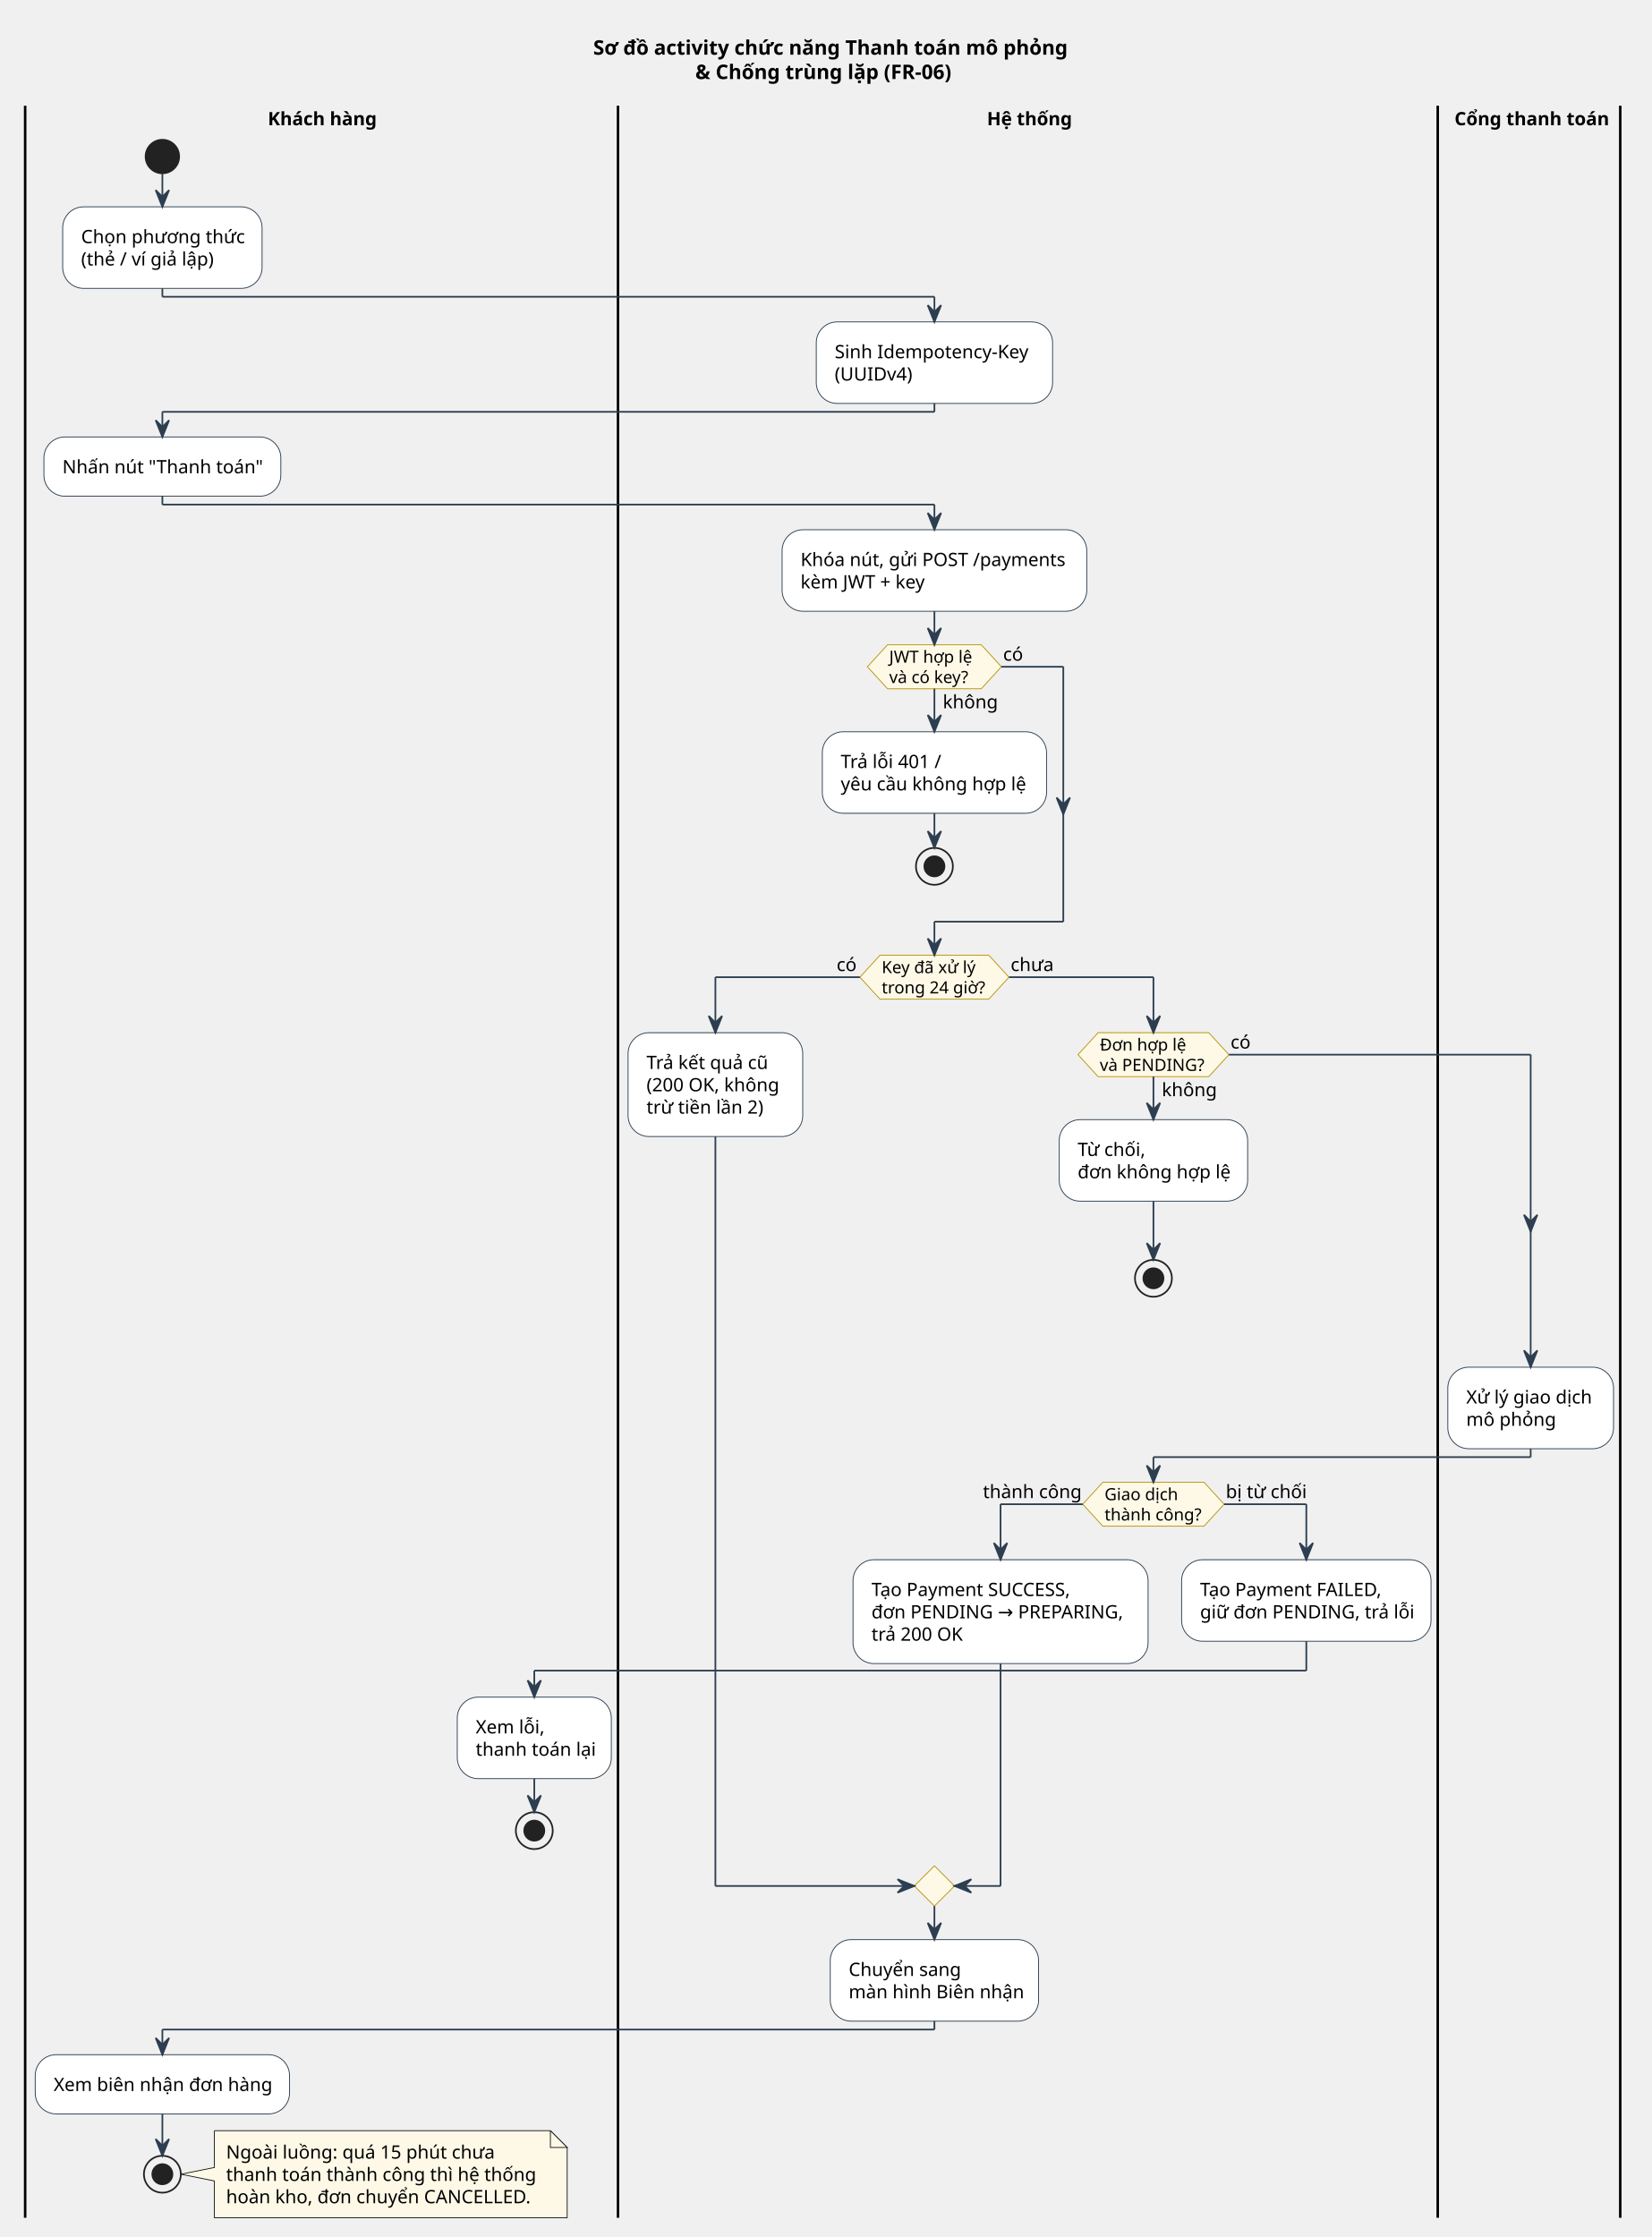
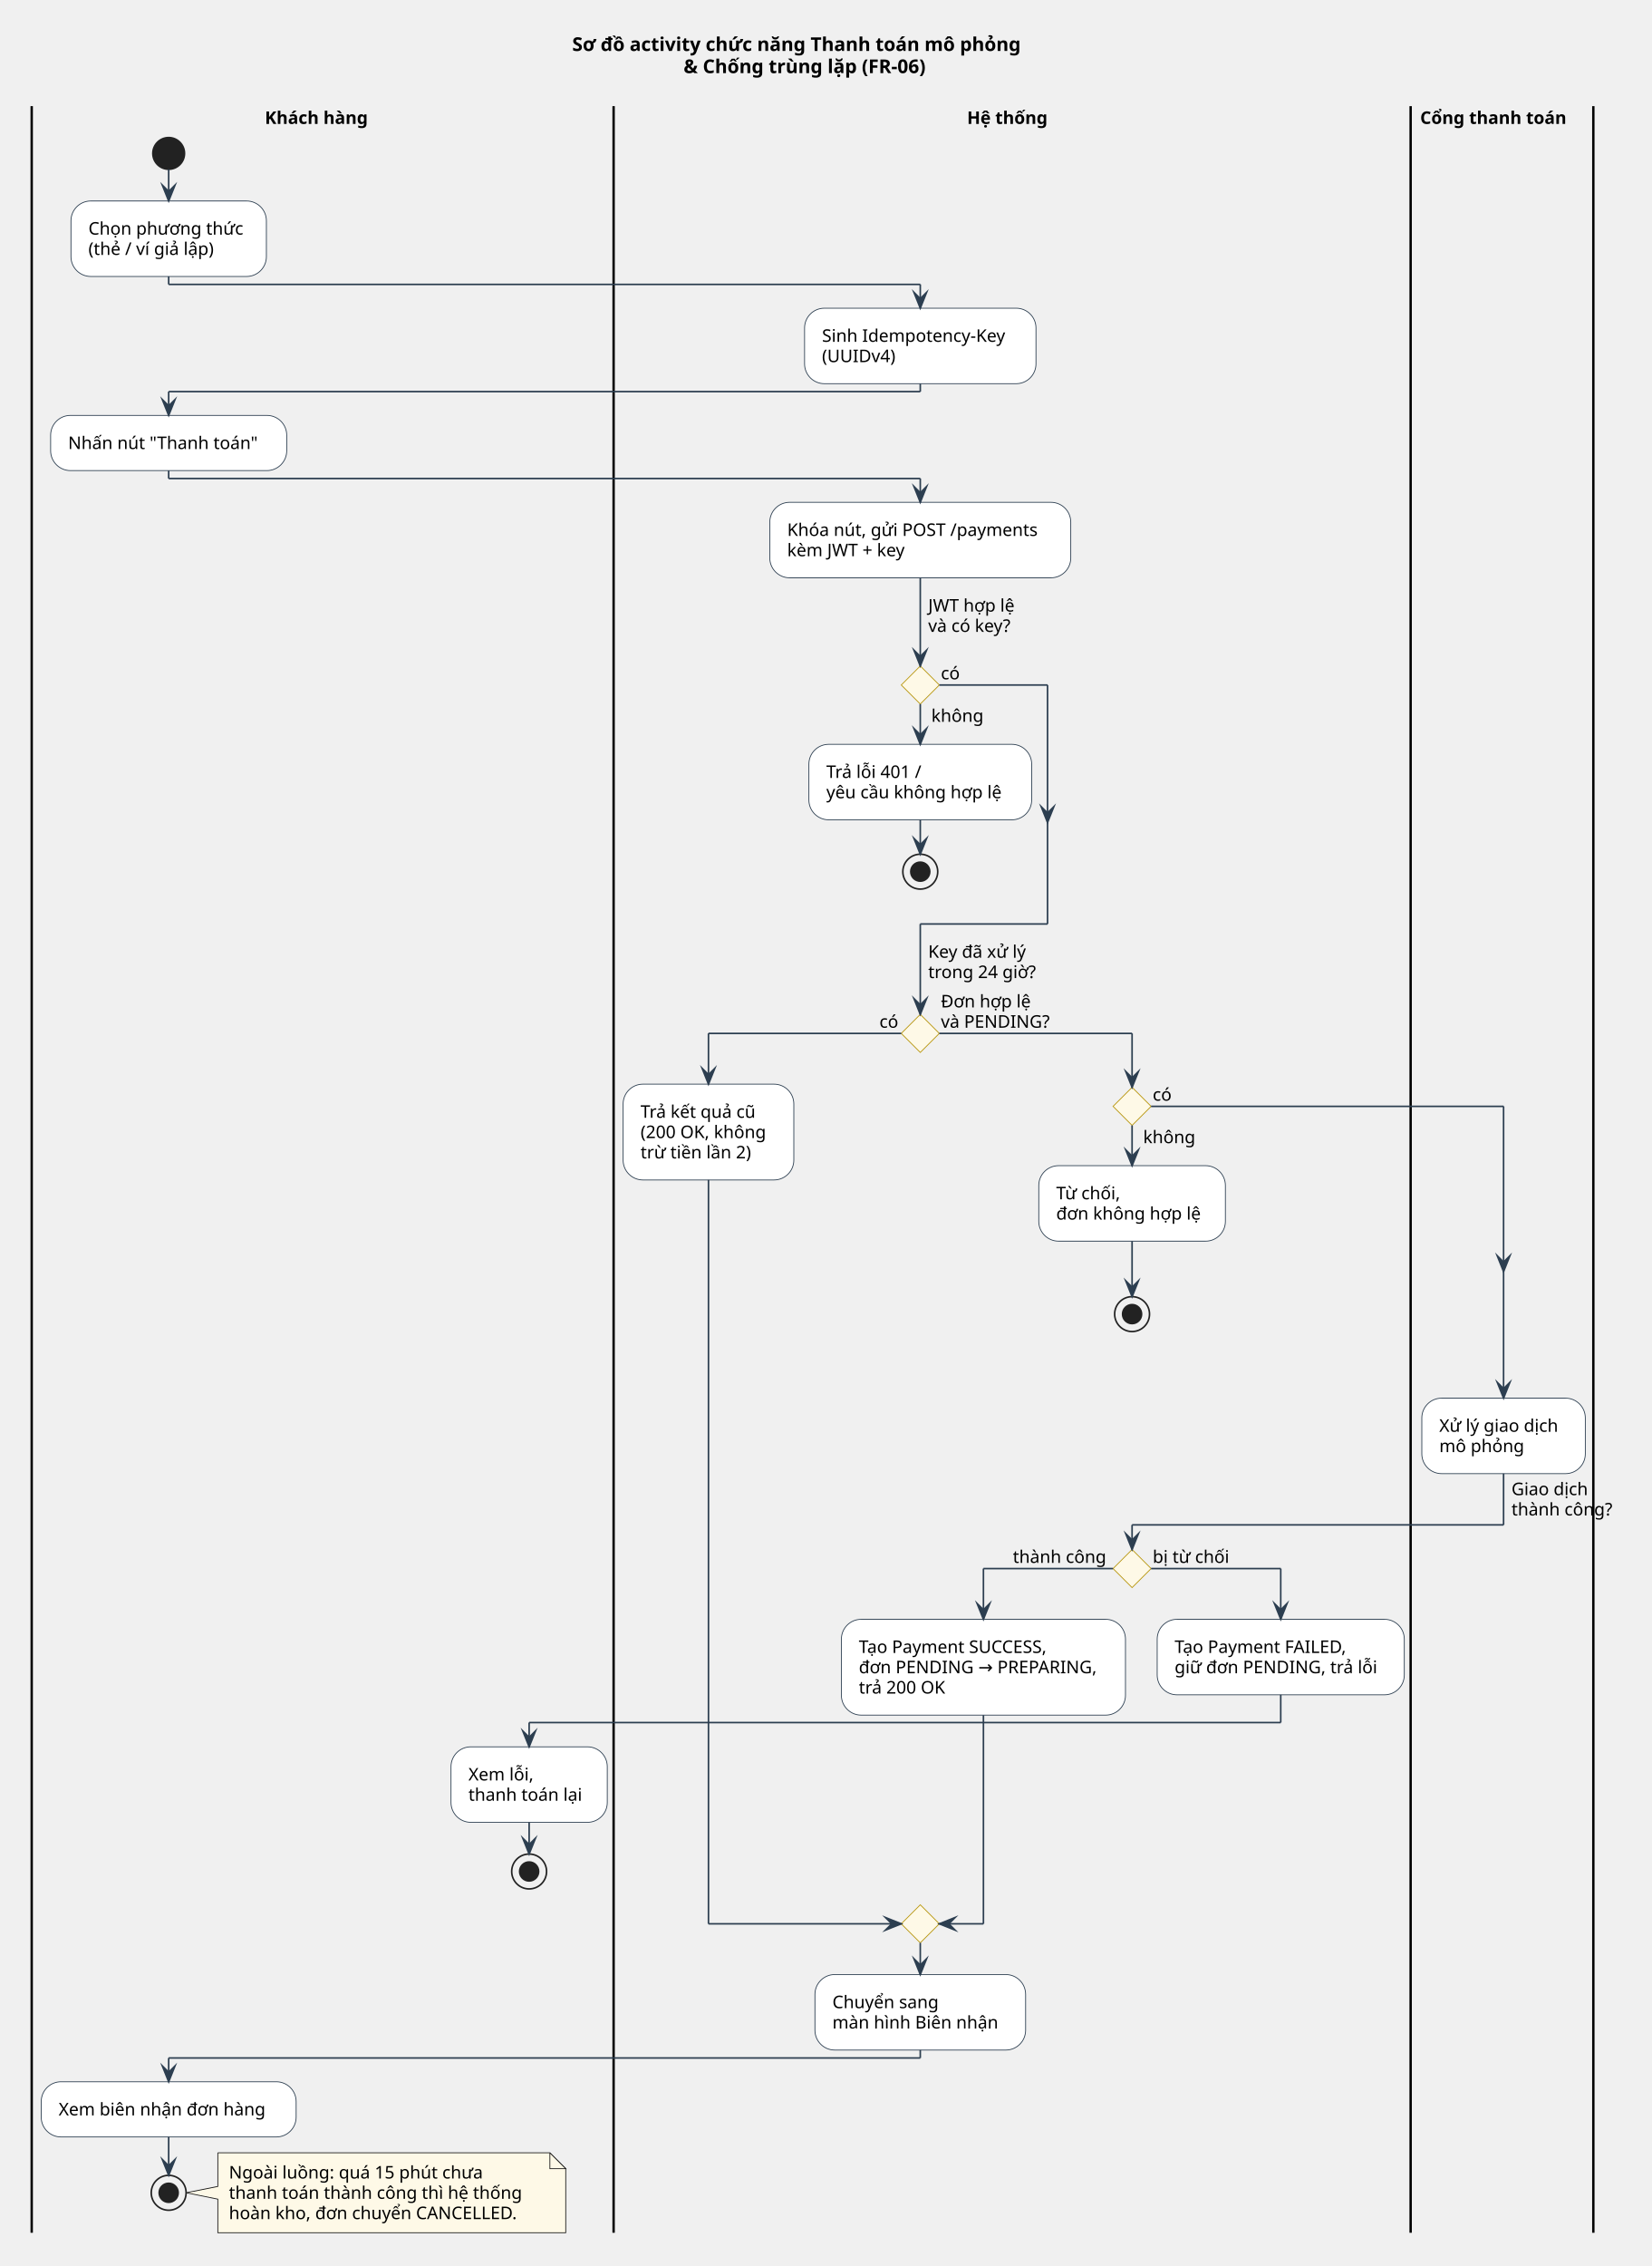
- <svg xmlns="http://www.w3.org/2000/svg" contentStyleType="text/css" height="1334px" preserveAspectRatio="none" style="width:985px;height:1334px;background:#FFFFFF;" version="1.1" viewBox="0 0 985 1334" width="985px" zoomAndPan="magnify">
+ <svg xmlns="http://www.w3.org/2000/svg" version="1.1" data-diagram-type="ACTIVITY" style="width:1042px;height:1429px;background:#FFFFFF;" width="1042px" height="1429px" viewBox="0 0 1042 1429" zoomAndPan="magnify" preserveAspectRatio="none" contentStyleType="text/css">
  <defs />
-   <g>
-     <text fill="#000000" font-family="sans-serif" font-size="12" font-weight="bold" lengthAdjust="spacing" textLength="274.934" x="353.728" y="32.625">Sơ đồ activity chức năng Thanh toán mô phỏng</text>
-     <text fill="#000000" font-family="sans-serif" font-size="12" font-weight="bold" lengthAdjust="spacing" textLength="153.246" x="414.572" y="47.145">&amp; Chống trùng lặp (FR-06)</text>
-     <rect fill="none" height="15.31" style="stroke:none;stroke-width:1.0;" width="952.39" x="15" y="63.039" />
-     <ellipse cx="96.821" cy="93.349" fill="#222222" rx="10" ry="10" style="stroke:#222222;stroke-width:1.0;" />
-     <rect fill="#FFFFFF" height="48.619" rx="12.5" ry="12.5" style="stroke:#2C3E50;stroke-width:0.5;" width="118.889" x="37.377" y="123.349" />
-     <text fill="#000000" font-family="sans-serif" font-size="11" lengthAdjust="spacing" textLength="96.889" x="48.377" y="145.005">Chọn phương thức</text>
-     <text fill="#000000" font-family="sans-serif" font-size="11" lengthAdjust="spacing" textLength="80.889" x="48.377" y="158.315">(thẻ / ví giả lập)</text>
-     <rect fill="#FFFFFF" height="35.31" rx="12.5" ry="12.5" style="stroke:#2C3E50;stroke-width:0.5;" width="141.254" x="26.194" y="260.587" />
-     <text fill="#000000" font-family="sans-serif" font-size="11" lengthAdjust="spacing" textLength="119.254" x="37.194" y="282.243">Nhấn nút "Thanh toán"</text>
-     <rect fill="#FFFFFF" height="48.619" rx="12.5" ry="12.5" style="stroke:#2C3E50;stroke-width:0.5;" width="91.846" x="272.65" y="1012.049" />
-     <text fill="#000000" font-family="sans-serif" font-size="11" lengthAdjust="spacing" textLength="41.739" x="283.65" y="1033.705">Xem lỗi,</text>
-     <text fill="#000000" font-family="sans-serif" font-size="11" lengthAdjust="spacing" textLength="69.846" x="283.65" y="1047.015">thanh toán lại</text>
-     <ellipse cx="318.572" cy="1091.668" fill="none" rx="11" ry="11" style="stroke:#222222;stroke-width:1.0;" />
-     <ellipse cx="318.572" cy="1091.668" fill="#222222" rx="6" ry="6" style="stroke:#222222;stroke-width:1.0;" />
-     <rect fill="#FFFFFF" height="35.31" rx="12.5" ry="12.5" style="stroke:#2C3E50;stroke-width:0.5;" width="151.642" x="21" y="1225.287" />
-     <text fill="#000000" font-family="sans-serif" font-size="11" lengthAdjust="spacing" textLength="129.642" x="32" y="1246.943">Xem biên nhận đơn hàng</text>
-     <path d="M127.821,1270.597 L127.821,1292.561 L107.821,1296.561 L127.821,1300.561 L127.821,1322.525 A0,0 0 0 0 127.821,1322.525 L338.181,1322.525 A0,0 0 0 0 338.181,1322.525 L338.181,1280.597 L328.181,1270.597 L127.821,1270.597 A0,0 0 0 0 127.821,1270.597 " fill="#FEF9E7" style="stroke:#181818;stroke-width:0.5;" />
-     <path d="M328.181,1270.597 L328.181,1280.597 L338.181,1280.597 L328.181,1270.597 " fill="#FEF9E7" style="stroke:#181818;stroke-width:0.5;" />
-     <text fill="#000000" font-family="sans-serif" font-size="11" lengthAdjust="spacing" textLength="157.819" x="134.821" y="1287.253">Ngoài luồng: quá 15 phút chưa</text>
-     <text fill="#000000" font-family="sans-serif" font-size="11" lengthAdjust="spacing" textLength="181.752" x="134.821" y="1300.562">thanh toán thành công thì hệ thống</text>
-     <text fill="#000000" font-family="sans-serif" font-size="11" lengthAdjust="spacing" textLength="187.36" x="134.821" y="1313.872">hoàn kho, đơn chuyển CANCELLED.</text>
-     <ellipse cx="96.821" cy="1296.561" fill="none" rx="11" ry="11" style="stroke:#222222;stroke-width:1.0;" />
-     <ellipse cx="96.821" cy="1296.561" fill="#222222" rx="6" ry="6" style="stroke:#222222;stroke-width:1.0;" />
-     <line style="stroke:#000000;stroke-width:1.5;" x1="15" x2="15" y1="63.039" y2="1322.525" />
-     <rect fill="#FFFFFF" height="48.619" rx="12.5" ry="12.5" style="stroke:#2C3E50;stroke-width:0.5;" width="140.911" x="486.703" y="191.968" />
-     <text fill="#000000" font-family="sans-serif" font-size="11" lengthAdjust="spacing" textLength="118.911" x="497.703" y="213.624">Sinh Idempotency-Key</text>
-     <text fill="#000000" font-family="sans-serif" font-size="11" lengthAdjust="spacing" textLength="48.576" x="497.703" y="226.934">(UUIDv4)</text>
-     <rect fill="#FFFFFF" height="48.619" rx="12.5" ry="12.5" style="stroke:#2C3E50;stroke-width:0.5;" width="181.645" x="466.336" y="315.897" />
-     <text fill="#000000" font-family="sans-serif" font-size="11" lengthAdjust="spacing" textLength="159.645" x="477.336" y="337.553">Khóa nút, gửi POST /payments</text>
-     <text fill="#000000" font-family="sans-serif" font-size="11" lengthAdjust="spacing" textLength="81.496" x="477.336" y="350.862">kèm JWT + key</text>
-     <rect fill="#FFFFFF" height="48.619" rx="12.5" ry="12.5" style="stroke:#2C3E50;stroke-width:0.5;" width="133.703" x="490.307" y="436.37" />
-     <text fill="#000000" font-family="sans-serif" font-size="11" lengthAdjust="spacing" textLength="61.107" x="501.307" y="458.026">Trả lỗi 401 /</text>
-     <text fill="#000000" font-family="sans-serif" font-size="11" lengthAdjust="spacing" textLength="111.703" x="501.307" y="471.335">yêu cầu không hợp lệ</text>
-     <ellipse cx="557.158" cy="516.629" fill="none" rx="11" ry="11" style="stroke:#222222;stroke-width:1.0;" />
-     <ellipse cx="557.158" cy="516.629" fill="#222222" rx="6" ry="6" style="stroke:#222222;stroke-width:1.0;" />
-     <polygon fill="#FEF9E7" points="529.21,384.516,585.106,384.516,597.106,397.615,585.106,410.715,529.21,410.715,517.21,397.615,529.21,384.516" style="stroke:#B7950B;stroke-width:0.5;" />
-     <text fill="#000000" font-family="sans-serif" font-size="11" lengthAdjust="spacing" textLength="32.382" x="562.158" y="422.371">không</text>
-     <text fill="#000000" font-family="sans-serif" font-size="10" lengthAdjust="spacing" textLength="53.897" x="530.21" y="395.203">JWT hợp lệ</text>
-     <text fill="#000000" font-family="sans-serif" font-size="10" lengthAdjust="spacing" textLength="50.62" x="530.21" y="407.303">và có key?</text>
-     <text fill="#000000" font-family="sans-serif" font-size="11" lengthAdjust="spacing" textLength="12.88" x="598.106" y="393.962">có</text>
-     <polygon fill="#FEF9E7" points="524.713,569.629,589.604,569.629,601.604,582.729,589.604,595.829,524.713,595.829,512.713,582.729,524.713,569.629" style="stroke:#B7950B;stroke-width:0.5;" />
-     <text fill="#000000" font-family="sans-serif" font-size="10" lengthAdjust="spacing" textLength="58.042" x="525.713" y="580.317">Key đã xử lý</text>
-     <text fill="#000000" font-family="sans-serif" font-size="10" lengthAdjust="spacing" textLength="62.891" x="525.713" y="592.417">trong 24 giờ?</text>
-     <text fill="#000000" font-family="sans-serif" font-size="11" lengthAdjust="spacing" textLength="12.88" x="498.833" y="579.076">có</text>
-     <text fill="#000000" font-family="sans-serif" font-size="11" lengthAdjust="spacing" textLength="25.781" x="602.604" y="579.076">chưa</text>
-     <rect fill="#FFFFFF" height="61.929" rx="12.5" ry="12.5" style="stroke:#2C3E50;stroke-width:0.5;" width="104.14" x="374.495" y="615.829" />
-     <text fill="#000000" font-family="sans-serif" font-size="11" lengthAdjust="spacing" textLength="74.954" x="385.495" y="637.485">Trả kết quả cũ</text>
-     <text fill="#000000" font-family="sans-serif" font-size="11" lengthAdjust="spacing" textLength="82.14" x="385.495" y="650.794">(200 OK, không</text>
-     <text fill="#000000" font-family="sans-serif" font-size="11" lengthAdjust="spacing" textLength="69.072" x="385.495" y="664.104">trừ tiền lần 2)</text>
-     <rect fill="#FFFFFF" height="48.619" rx="12.5" ry="12.5" style="stroke:#2C3E50;stroke-width:0.5;" width="112.342" x="631.58" y="667.683" />
-     <text fill="#000000" font-family="sans-serif" font-size="11" lengthAdjust="spacing" textLength="42.227" x="642.58" y="689.339">Từ chối,</text>
-     <text fill="#000000" font-family="sans-serif" font-size="11" lengthAdjust="spacing" textLength="90.342" x="642.58" y="702.648">đơn không hợp lệ</text>
-     <ellipse cx="687.751" cy="762.302" fill="none" rx="11" ry="11" style="stroke:#222222;stroke-width:1.0;" />
-     <ellipse cx="687.751" cy="762.302" fill="#222222" rx="6" ry="6" style="stroke:#222222;stroke-width:1.0;" />
-     <polygon fill="#FEF9E7" points="654.756,615.829,720.746,615.829,732.746,628.928,720.746,642.028,654.756,642.028,642.756,628.928,654.756,615.829" style="stroke:#B7950B;stroke-width:0.5;" />
-     <text fill="#000000" font-family="sans-serif" font-size="11" lengthAdjust="spacing" textLength="32.382" x="692.751" y="653.684">không</text>
-     <text fill="#000000" font-family="sans-serif" font-size="10" lengthAdjust="spacing" textLength="50.972" x="655.756" y="626.516">Đơn hợp lệ</text>
-     <text fill="#000000" font-family="sans-serif" font-size="10" lengthAdjust="spacing" textLength="63.989" x="655.756" y="638.616">và PENDING?</text>
-     <text fill="#000000" font-family="sans-serif" font-size="11" lengthAdjust="spacing" textLength="12.88" x="733.746" y="625.275">có</text>
-     <polygon fill="#FEF9E7" points="657.603,883.921,717.899,883.921,729.899,897.02,717.899,910.12,657.603,910.12,645.603,897.02,657.603,883.921" style="stroke:#B7950B;stroke-width:0.5;" />
-     <text fill="#000000" font-family="sans-serif" font-size="10" lengthAdjust="spacing" textLength="44.477" x="658.603" y="894.608">Giao dịch</text>
-     <text fill="#000000" font-family="sans-serif" font-size="10" lengthAdjust="spacing" textLength="58.296" x="658.603" y="906.708">thành công?</text>
-     <text fill="#000000" font-family="sans-serif" font-size="11" lengthAdjust="spacing" textLength="58.502" x="586.101" y="893.367">thành công</text>
-     <text fill="#000000" font-family="sans-serif" font-size="11" lengthAdjust="spacing" textLength="48.05" x="730.899" y="893.367">bị từ chối</text>
-     <rect fill="#FFFFFF" height="61.929" rx="12.5" ry="12.5" style="stroke:#2C3E50;stroke-width:0.5;" width="175.914" x="508.635" y="930.12" />
-     <text fill="#000000" font-family="sans-serif" font-size="11" lengthAdjust="spacing" textLength="126.801" x="519.635" y="951.776">Tạo Payment SUCCESS,</text>
-     <text fill="#000000" font-family="sans-serif" font-size="11" lengthAdjust="spacing" textLength="153.914" x="519.635" y="965.086">đơn PENDING → PREPARING,</text>
-     <text fill="#000000" font-family="sans-serif" font-size="11" lengthAdjust="spacing" textLength="56.493" x="519.635" y="978.395">trả 200 OK</text>
-     <rect fill="#FFFFFF" height="48.619" rx="12.5" ry="12.5" style="stroke:#2C3E50;stroke-width:0.5;" width="148.72" x="704.549" y="930.12" />
-     <text fill="#000000" font-family="sans-serif" font-size="11" lengthAdjust="spacing" textLength="112.567" x="715.549" y="951.776">Tạo Payment FAILED,</text>
-     <text fill="#000000" font-family="sans-serif" font-size="11" lengthAdjust="spacing" textLength="126.72" x="715.549" y="965.086">giữ đơn PENDING, trả lỗi</text>
-     <polygon fill="#FEF9E7" points="557.158,1112.668,569.158,1124.668,557.158,1136.668,545.158,1124.668,557.158,1112.668" style="stroke:#B7950B;stroke-width:0.5;" />
-     <rect fill="#FFFFFF" height="48.619" rx="12.5" ry="12.5" style="stroke:#2C3E50;stroke-width:0.5;" width="124.217" x="495.05" y="1156.668" />
-     <text fill="#000000" font-family="sans-serif" font-size="11" lengthAdjust="spacing" textLength="68.46" x="506.05" y="1178.324">Chuyển sang</text>
-     <text fill="#000000" font-family="sans-serif" font-size="11" lengthAdjust="spacing" textLength="102.217" x="506.05" y="1191.634">màn hình Biên nhận</text>
-     <line style="stroke:#000000;stroke-width:1.5;" x1="368.495" x2="368.495" y1="63.039" y2="1322.525" />
-     <rect fill="#FFFFFF" height="48.619" rx="12.5" ry="12.5" style="stroke:#2C3E50;stroke-width:0.5;" width="98.817" x="863.27" y="815.302" />
-     <text fill="#000000" font-family="sans-serif" font-size="11" lengthAdjust="spacing" textLength="76.817" x="874.27" y="836.958">Xử lý giao dịch</text>
-     <text fill="#000000" font-family="sans-serif" font-size="11" lengthAdjust="spacing" textLength="52.406" x="874.27" y="850.268">mô phỏng</text>
-     <line style="stroke:#000000;stroke-width:1.5;" x1="857.27" x2="857.27" y1="63.039" y2="1322.525" />
-     <line style="stroke:#000000;stroke-width:1.5;" x1="966.087" x2="966.087" y1="63.039" y2="1322.525" />
-     <line style="stroke:#2C3E50;stroke-width:1.0;" x1="96.821" x2="96.821" y1="103.349" y2="123.349" />
-     <polygon fill="#2C3E50" points="92.821,113.349,96.821,123.349,100.821,113.349,96.821,117.349" style="stroke:#2C3E50;stroke-width:1.0;" />
-     <line style="stroke:#2C3E50;stroke-width:1.0;" x1="318.572" x2="318.572" y1="1060.668" y2="1080.668" />
-     <polygon fill="#2C3E50" points="314.572,1070.668,318.572,1080.668,322.572,1070.668,318.572,1074.668" style="stroke:#2C3E50;stroke-width:1.0;" />
-     <line style="stroke:#2C3E50;stroke-width:1.0;" x1="96.821" x2="96.821" y1="1260.597" y2="1285.561" />
-     <polygon fill="#2C3E50" points="92.821,1275.561,96.821,1285.561,100.821,1275.561,96.821,1279.561" style="stroke:#2C3E50;stroke-width:1.0;" />
-     <line style="stroke:#2C3E50;stroke-width:1.0;" x1="557.158" x2="557.158" y1="484.989" y2="505.629" />
-     <polygon fill="#2C3E50" points="553.158,495.629,557.158,505.629,561.158,495.629,557.158,499.629" style="stroke:#2C3E50;stroke-width:1.0;" />
-     <line style="stroke:#2C3E50;stroke-width:1.0;" x1="557.158" x2="557.158" y1="410.715" y2="436.37" />
-     <polygon fill="#2C3E50" points="553.158,426.37,557.158,436.37,561.158,426.37,557.158,430.37" style="stroke:#2C3E50;stroke-width:1.0;" />
-     <line style="stroke:#2C3E50;stroke-width:1.0;" x1="597.106" x2="634.01" y1="397.615" y2="397.615" />
-     <polygon fill="#2C3E50" points="630.01,475.629,634.01,485.629,638.01,475.629,634.01,479.629" style="stroke:#2C3E50;stroke-width:1.0;" />
-     <line style="stroke:#2C3E50;stroke-width:1.0;" x1="634.01" x2="634.01" y1="397.615" y2="549.629" />
-     <line style="stroke:#2C3E50;stroke-width:1.0;" x1="634.01" x2="557.158" y1="549.629" y2="549.629" />
-     <line style="stroke:#2C3E50;stroke-width:1.0;" x1="557.158" x2="557.158" y1="549.629" y2="569.629" />
-     <polygon fill="#2C3E50" points="553.158,559.629,557.158,569.629,561.158,559.629,557.158,563.629" style="stroke:#2C3E50;stroke-width:1.0;" />
-     <line style="stroke:#2C3E50;stroke-width:1.0;" x1="557.158" x2="557.158" y1="364.516" y2="384.516" />
-     <polygon fill="#2C3E50" points="553.158,374.516,557.158,384.516,561.158,374.516,557.158,378.516" style="stroke:#2C3E50;stroke-width:1.0;" />
-     <line style="stroke:#2C3E50;stroke-width:1.0;" x1="687.751" x2="687.751" y1="716.302" y2="751.302" />
-     <polygon fill="#2C3E50" points="683.751,741.302,687.751,751.302,691.751,741.302,687.751,745.302" style="stroke:#2C3E50;stroke-width:1.0;" />
-     <line style="stroke:#2C3E50;stroke-width:1.0;" x1="687.751" x2="687.751" y1="642.028" y2="667.683" />
-     <polygon fill="#2C3E50" points="683.751,657.683,687.751,667.683,691.751,657.683,687.751,661.683" style="stroke:#2C3E50;stroke-width:1.0;" />
-     <line style="stroke:#2C3E50;stroke-width:1.0;" x1="732.746" x2="912.678" y1="628.928" y2="628.928" />
-     <polygon fill="#2C3E50" points="908.678,724.442,912.678,734.442,916.678,724.442,912.678,728.442" style="stroke:#2C3E50;stroke-width:1.0;" />
-     <line style="stroke:#2C3E50;stroke-width:1.0;" x1="912.678" x2="912.678" y1="628.928" y2="815.302" />
-     <polygon fill="#2C3E50" points="908.678,805.302,912.678,815.302,916.678,805.302,912.678,809.302" style="stroke:#2C3E50;stroke-width:1.0;" />
-     <line style="stroke:#2C3E50;stroke-width:1.0;" x1="645.603" x2="596.592" y1="897.02" y2="897.02" />
-     <line style="stroke:#2C3E50;stroke-width:1.0;" x1="596.592" x2="596.592" y1="897.02" y2="930.12" />
-     <polygon fill="#2C3E50" points="592.592,920.12,596.592,930.12,600.592,920.12,596.592,924.12" style="stroke:#2C3E50;stroke-width:1.0;" />
-     <line style="stroke:#2C3E50;stroke-width:1.0;" x1="729.899" x2="778.91" y1="897.02" y2="897.02" />
-     <line style="stroke:#2C3E50;stroke-width:1.0;" x1="778.91" x2="778.91" y1="897.02" y2="930.12" />
-     <polygon fill="#2C3E50" points="774.91,920.12,778.91,930.12,782.91,920.12,778.91,924.12" style="stroke:#2C3E50;stroke-width:1.0;" />
-     <line style="stroke:#2C3E50;stroke-width:1.0;" x1="596.592" x2="596.592" y1="992.049" y2="1124.668" />
-     <line style="stroke:#2C3E50;stroke-width:1.0;" x1="596.592" x2="569.158" y1="1124.668" y2="1124.668" />
-     <polygon fill="#2C3E50" points="579.158,1120.668,569.158,1124.668,579.158,1128.668,575.158,1124.668" style="stroke:#2C3E50;stroke-width:1.0;" />
-     <line style="stroke:#2C3E50;stroke-width:1.0;" x1="512.713" x2="426.565" y1="582.729" y2="582.729" />
-     <line style="stroke:#2C3E50;stroke-width:1.0;" x1="426.565" x2="426.565" y1="582.729" y2="615.829" />
-     <polygon fill="#2C3E50" points="422.565,605.829,426.565,615.829,430.565,605.829,426.565,609.829" style="stroke:#2C3E50;stroke-width:1.0;" />
-     <line style="stroke:#2C3E50;stroke-width:1.0;" x1="601.604" x2="687.751" y1="582.729" y2="582.729" />
-     <line style="stroke:#2C3E50;stroke-width:1.0;" x1="687.751" x2="687.751" y1="582.729" y2="615.829" />
-     <polygon fill="#2C3E50" points="683.751,605.829,687.751,615.829,691.751,605.829,687.751,609.829" style="stroke:#2C3E50;stroke-width:1.0;" />
-     <line style="stroke:#2C3E50;stroke-width:1.0;" x1="426.565" x2="426.565" y1="677.757" y2="1124.668" />
-     <line style="stroke:#2C3E50;stroke-width:1.0;" x1="426.565" x2="545.158" y1="1124.668" y2="1124.668" />
-     <polygon fill="#2C3E50" points="535.158,1120.668,545.158,1124.668,535.158,1128.668,539.158,1124.668" style="stroke:#2C3E50;stroke-width:1.0;" />
-     <line style="stroke:#2C3E50;stroke-width:1.0;" x1="557.158" x2="557.158" y1="1136.668" y2="1156.668" />
-     <polygon fill="#2C3E50" points="553.158,1146.668,557.158,1156.668,561.158,1146.668,557.158,1150.668" style="stroke:#2C3E50;stroke-width:1.0;" />
-     <line style="stroke:#2C3E50;stroke-width:1.0;" x1="96.821" x2="96.821" y1="171.968" y2="176.968" />
-     <line style="stroke:#2C3E50;stroke-width:1.0;" x1="96.821" x2="557.158" y1="176.968" y2="176.968" />
-     <line style="stroke:#2C3E50;stroke-width:1.0;" x1="557.158" x2="557.158" y1="176.968" y2="191.968" />
-     <polygon fill="#2C3E50" points="553.158,181.968,557.158,191.968,561.158,181.968,557.158,185.968" style="stroke:#2C3E50;stroke-width:1.0;" />
-     <line style="stroke:#2C3E50;stroke-width:1.0;" x1="557.158" x2="557.158" y1="240.587" y2="245.587" />
-     <line style="stroke:#2C3E50;stroke-width:1.0;" x1="557.158" x2="96.821" y1="245.587" y2="245.587" />
-     <line style="stroke:#2C3E50;stroke-width:1.0;" x1="96.821" x2="96.821" y1="245.587" y2="260.587" />
-     <polygon fill="#2C3E50" points="92.821,250.587,96.821,260.587,100.821,250.587,96.821,254.587" style="stroke:#2C3E50;stroke-width:1.0;" />
-     <line style="stroke:#2C3E50;stroke-width:1.0;" x1="96.821" x2="96.821" y1="295.897" y2="300.897" />
-     <line style="stroke:#2C3E50;stroke-width:1.0;" x1="96.821" x2="557.158" y1="300.897" y2="300.897" />
-     <line style="stroke:#2C3E50;stroke-width:1.0;" x1="557.158" x2="557.158" y1="300.897" y2="315.897" />
-     <polygon fill="#2C3E50" points="553.158,305.897,557.158,315.897,561.158,305.897,557.158,309.897" style="stroke:#2C3E50;stroke-width:1.0;" />
-     <line style="stroke:#2C3E50;stroke-width:1.0;" x1="778.91" x2="778.91" y1="978.739" y2="996.239" />
-     <line style="stroke:#2C3E50;stroke-width:1.0;" x1="778.91" x2="318.572" y1="996.239" y2="996.239" />
-     <line style="stroke:#2C3E50;stroke-width:1.0;" x1="318.572" x2="318.572" y1="996.239" y2="1012.049" />
-     <polygon fill="#2C3E50" points="314.572,1002.049,318.572,1012.049,322.572,1002.049,318.572,1006.049" style="stroke:#2C3E50;stroke-width:1.0;" />
-     <line style="stroke:#2C3E50;stroke-width:1.0;" x1="912.678" x2="912.678" y1="863.921" y2="868.921" />
-     <line style="stroke:#2C3E50;stroke-width:1.0;" x1="912.678" x2="687.751" y1="868.921" y2="868.921" />
-     <line style="stroke:#2C3E50;stroke-width:1.0;" x1="687.751" x2="687.751" y1="868.921" y2="883.921" />
-     <polygon fill="#2C3E50" points="683.751,873.921,687.751,883.921,691.751,873.921,687.751,877.921" style="stroke:#2C3E50;stroke-width:1.0;" />
-     <line style="stroke:#2C3E50;stroke-width:1.0;" x1="557.158" x2="557.158" y1="1205.287" y2="1210.287" />
-     <line style="stroke:#2C3E50;stroke-width:1.0;" x1="557.158" x2="96.821" y1="1210.287" y2="1210.287" />
-     <line style="stroke:#2C3E50;stroke-width:1.0;" x1="96.821" x2="96.821" y1="1210.287" y2="1225.287" />
-     <polygon fill="#2C3E50" points="92.821,1215.287,96.821,1225.287,100.821,1215.287,96.821,1219.287" style="stroke:#2C3E50;stroke-width:1.0;" />
-     <text fill="#000000" font-family="sans-serif" font-size="11" font-weight="bold" lengthAdjust="spacing" textLength="64.104" x="159.696" y="74.695">Khách hàng</text>
-     <text fill="#000000" font-family="sans-serif" font-size="11" font-weight="bold" lengthAdjust="spacing" textLength="48.796" x="588.484" y="74.695">Hệ thống</text>
-     <text fill="#000000" font-family="sans-serif" font-size="11" font-weight="bold" lengthAdjust="spacing" textLength="88.859" x="867.249" y="74.695">Cổng thanh toán</text>
+   <g font-family="sans-serif" lengthAdjust="spacing">
+     <g class="title" data-source-line="1">
+       <text x="360.932" y="32.139" fill="#000" font-size="12" textLength="318.574" font-weight="700">Sơ đồ activity chức năng Thanh toán mô phỏng</text>
+       <text x="431.16" y="46.107" fill="#000" font-size="12" textLength="178.119" font-weight="700">&amp; Chống trùng lặp (FR-06)</text>
+     </g>
+     <rect x="20" y="66.938" width="986.937" height="14.805" fill="none" style="stroke:none;" />
+     <ellipse cx="106.395" cy="96.742" rx="10" ry="10" fill="#222" style="stroke:#222;stroke-width:1;" />
+     <rect x="44.764" y="126.742" width="123.261" height="47.609" fill="#FFF" style="stroke:#2C3E50;stroke-width:0.5;" rx="12.5" ry="12.5" />
+     <text x="55.764" y="147.953" fill="#000" font-size="11" textLength="101.261">Chọn phương thức</text>
+     <text x="55.764" y="160.757" fill="#000" font-size="11" textLength="87.452">(thẻ / ví giả lập)</text>
+     <rect x="31.94" y="261.961" width="148.908" height="34.805" fill="#FFF" style="stroke:#2C3E50;stroke-width:0.5;" rx="12.5" ry="12.5" />
+     <text x="42.94" y="283.171" fill="#000" font-size="11" textLength="126.908">Nhấn nút "Thanh toán"</text>
+     <rect x="284.475" y="1101.598" width="98.57" height="47.609" fill="#FFF" style="stroke:#2C3E50;stroke-width:0.5;" rx="12.5" ry="12.5" />
+     <text x="295.475" y="1122.808" fill="#000" font-size="11" textLength="44.854">Xem lỗi,</text>
+     <text x="295.475" y="1135.613" fill="#000" font-size="11" textLength="76.57">thanh toán lại</text>
+     <ellipse cx="333.76" cy="1180.207" rx="11" ry="11" fill="none" style="stroke:#222;stroke-width:1;" />
+     <ellipse cx="333.76" cy="1180.207" rx="6" ry="6" fill="#222" style="stroke:#222;stroke-width:1;" />
+     <rect x="26" y="1312.816" width="160.789" height="34.805" fill="#FFF" style="stroke:#2C3E50;stroke-width:0.5;" rx="12.5" ry="12.5" />
+     <text x="37" y="1334.027" fill="#000" font-size="11" textLength="138.789">Xem biên nhận đơn hàng</text>
+     <path d="M137.395,1357.621 L137.395,1378.828 L117.395,1382.828 L137.395,1386.828 L137.395,1408.035 A0,0 0 0 0 137.395,1408.035 L356.848,1408.035 A0,0 0 0 0 356.848,1408.035 L356.848,1367.621 L346.848,1357.621 L137.395,1357.621 A0,0 0 0 0 137.395,1357.621" style="stroke:#181818;stroke-width:0.5;" fill="#FEF9E7" />
+     <path d="M346.848,1357.621 L346.848,1367.621 L356.848,1367.621 L346.848,1357.621" style="stroke:#181818;stroke-width:0.5;" fill="#FEF9E7" />
+     <text x="144.395" y="1373.832" fill="#000" font-size="11" textLength="170.301">Ngoài luồng: quá 15 phút chưa</text>
+     <text x="144.395" y="1386.636" fill="#000" font-size="11" textLength="196.453">thanh toán thành công thì hệ thống</text>
+     <text x="144.395" y="1399.441" fill="#000" font-size="11" textLength="195.132">hoàn kho, đơn chuyển CANCELLED.</text>
+     <ellipse cx="106.395" cy="1382.828" rx="11" ry="11" fill="none" style="stroke:#222;stroke-width:1;" />
+     <ellipse cx="106.395" cy="1382.828" rx="6" ry="6" fill="#222" style="stroke:#222;stroke-width:1;" />
+     <line x1="20" y1="66.938" x2="20" y2="1408.035" style="stroke:#000;stroke-width:1.5;" />
+     <rect x="507.497" y="194.352" width="145.97" height="47.609" fill="#FFF" style="stroke:#2C3E50;stroke-width:0.5;" rx="12.5" ry="12.5" />
+     <text x="518.497" y="215.562" fill="#000" font-size="11" textLength="123.97">Sinh Idempotency-Key</text>
+     <text x="518.497" y="228.367" fill="#000" font-size="11" textLength="49.908">(UUIDv4)</text>
+     <rect x="485.564" y="316.766" width="189.836" height="47.609" fill="#FFF" style="stroke:#2C3E50;stroke-width:0.5;" rx="12.5" ry="12.5" />
+     <text x="496.564" y="337.976" fill="#000" font-size="11" textLength="167.836">Khóa nút, gửi POST /payments</text>
+     <text x="496.564" y="350.781" fill="#000" font-size="11" textLength="84.047">kèm JWT + key</text>
+     <rect x="510.217" y="469.387" width="140.529" height="47.609" fill="#FFF" style="stroke:#2C3E50;stroke-width:0.5;" rx="12.5" ry="12.5" />
+     <text x="521.217" y="490.597" fill="#000" font-size="11" textLength="66.016">Trả lỗi 401 /</text>
+     <text x="521.217" y="503.402" fill="#000" font-size="11" textLength="118.529">yêu cầu không hợp lệ</text>
+     <ellipse cx="580.482" cy="549.691" rx="11" ry="11" fill="none" style="stroke:#222;stroke-width:1;" />
+     <ellipse cx="580.482" cy="549.691" rx="6" ry="6" fill="#222" style="stroke:#222;stroke-width:1;" />
+     <polygon points="580.482,419.984,592.482,431.984,580.482,443.984,568.482,431.984,580.482,419.984" fill="#FEF9E7" style="stroke:#B7950B;stroke-width:0.5;stroke-linejoin:miter;stroke-miterlimit:10;" />
+     <text x="587.482" y="455.195" fill="#000" font-size="11" textLength="34.026">không</text>
+     <text x="593.482" y="428.39" fill="#000" font-size="11" textLength="12.778">có</text>
+     <polygon points="580.482,639.7,592.482,651.7,580.482,663.7,568.482,651.7,580.482,639.7" fill="#FEF9E7" style="stroke:#B7950B;stroke-width:0.5;stroke-linejoin:miter;stroke-miterlimit:10;" />
+     <text x="554.704" y="648.105" fill="#000" font-size="11" textLength="12.778">có</text>
+     <text x="593.482" y="635.301" fill="#000" font-size="11" textLength="59.727">Đơn hợp lệ</text>
+     <text x="593.482" y="648.105" fill="#000" font-size="11" textLength="72.864">và PENDING?</text>
+     <rect x="393.045" y="683.7" width="107.674" height="60.414" fill="#FFF" style="stroke:#2C3E50;stroke-width:0.5;" rx="12.5" ry="12.5" />
+     <text x="404.045" y="704.91" fill="#000" font-size="11" textLength="79.637">Trả kết quả cũ</text>
+     <text x="404.045" y="717.715" fill="#000" font-size="11" textLength="85.674">(200 OK, không</text>
+     <text x="404.045" y="730.52" fill="#000" font-size="11" textLength="75.464">trừ tiền lần 2)</text>
+     <rect x="655.227" y="735.102" width="117.708" height="47.609" fill="#FFF" style="stroke:#2C3E50;stroke-width:0.5;" rx="12.5" ry="12.5" />
+     <text x="666.227" y="756.313" fill="#000" font-size="11" textLength="43.49">Từ chối,</text>
+     <text x="666.227" y="769.117" fill="#000" font-size="11" textLength="95.708">đơn không hợp lệ</text>
+     <ellipse cx="714.081" cy="828.711" rx="11" ry="11" fill="none" style="stroke:#222;stroke-width:1;" />
+     <ellipse cx="714.081" cy="828.711" rx="6" ry="6" fill="#222" style="stroke:#222;stroke-width:1;" />
+     <polygon points="714.081,685.7,726.081,697.7,714.081,709.7,702.081,697.7,714.081,685.7" fill="#FEF9E7" style="stroke:#B7950B;stroke-width:0.5;stroke-linejoin:miter;stroke-miterlimit:10;" />
+     <text x="721.081" y="720.91" fill="#000" font-size="11" textLength="34.026">không</text>
+     <text x="727.081" y="694.105" fill="#000" font-size="11" textLength="12.778">có</text>
+     <polygon points="714.081,977.184,726.081,989.184,714.081,1001.184,702.081,989.184,714.081,977.184" fill="#FEF9E7" style="stroke:#B7950B;stroke-width:0.5;stroke-linejoin:miter;stroke-miterlimit:10;" />
+     <text x="638.884" y="985.589" fill="#000" font-size="11" textLength="62.197">thành công</text>
+     <text x="727.081" y="985.589" fill="#000" font-size="11" textLength="51.122">bị từ chối</text>
+     <rect x="530.72" y="1021.184" width="179.19" height="60.414" fill="#FFF" style="stroke:#2C3E50;stroke-width:0.5;" rx="12.5" ry="12.5" />
+     <text x="541.72" y="1042.394" fill="#000" font-size="11" textLength="130.641">Tạo Payment SUCCESS,</text>
+     <text x="541.72" y="1055.199" fill="#000" font-size="11" textLength="157.19">đơn PENDING → PREPARING,</text>
+     <text x="541.72" y="1068.003" fill="#000" font-size="11" textLength="59.437">trả 200 OK</text>
+     <rect x="729.91" y="1021.184" width="155.875" height="47.609" fill="#FFF" style="stroke:#2C3E50;stroke-width:0.5;" rx="12.5" ry="12.5" />
+     <text x="740.91" y="1042.394" fill="#000" font-size="11" textLength="117.976">Tạo Payment FAILED,</text>
+     <text x="740.91" y="1055.199" fill="#000" font-size="11" textLength="133.875">giữ đơn PENDING, trả lỗi</text>
+     <polygon points="580.482,1201.207,592.482,1213.207,580.482,1225.207,568.482,1213.207,580.482,1201.207" fill="#FEF9E7" style="stroke:#B7950B;stroke-width:0.5;stroke-linejoin:miter;stroke-miterlimit:10;" />
+     <rect x="514.039" y="1245.207" width="132.886" height="47.609" fill="#FFF" style="stroke:#2C3E50;stroke-width:0.5;" rx="12.5" ry="12.5" />
+     <text x="525.039" y="1266.417" fill="#000" font-size="11" textLength="71.795">Chuyển sang</text>
+     <text x="525.039" y="1279.222" fill="#000" font-size="11" textLength="110.886">màn hình Biên nhận</text>
+     <line x1="387.045" y1="66.938" x2="387.045" y2="1408.035" style="stroke:#000;stroke-width:1.5;" />
+     <rect x="896.838" y="881.711" width="103.13" height="47.609" fill="#FFF" style="stroke:#2C3E50;stroke-width:0.5;" rx="12.5" ry="12.5" />
+     <text x="907.838" y="902.922" fill="#000" font-size="11" textLength="81.13">Xử lý giao dịch</text>
+     <text x="907.838" y="915.727" fill="#000" font-size="11" textLength="55.58">mô phỏng</text>
+     <line x1="889.784" y1="66.938" x2="889.784" y2="1408.035" style="stroke:#000;stroke-width:1.5;" />
+     <line x1="1005.022" y1="66.938" x2="1005.022" y2="1408.035" style="stroke:#000;stroke-width:1.5;" />
+     <line x1="106.395" y1="106.742" x2="106.395" y2="126.742" style="stroke:#2C3E50;stroke-width:1;" />
+     <polygon points="102.395,116.742,106.395,126.742,110.395,116.742,106.395,120.742" fill="#2C3E50" style="stroke:#2C3E50;stroke-width:1;stroke-linejoin:miter;stroke-miterlimit:10;" />
+     <line x1="333.76" y1="1149.207" x2="333.76" y2="1169.207" style="stroke:#2C3E50;stroke-width:1;" />
+     <polygon points="329.76,1159.207,333.76,1169.207,337.76,1159.207,333.76,1163.207" fill="#2C3E50" style="stroke:#2C3E50;stroke-width:1;stroke-linejoin:miter;stroke-miterlimit:10;" />
+     <line x1="106.395" y1="1347.621" x2="106.395" y2="1371.828" style="stroke:#2C3E50;stroke-width:1;" />
+     <polygon points="102.395,1361.828,106.395,1371.828,110.395,1361.828,106.395,1365.828" fill="#2C3E50" style="stroke:#2C3E50;stroke-width:1;stroke-linejoin:miter;stroke-miterlimit:10;" />
+     <line x1="580.482" y1="516.996" x2="580.482" y2="538.691" style="stroke:#2C3E50;stroke-width:1;" />
+     <polygon points="576.482,528.691,580.482,538.691,584.482,528.691,580.482,532.691" fill="#2C3E50" style="stroke:#2C3E50;stroke-width:1;stroke-linejoin:miter;stroke-miterlimit:10;" />
+     <line x1="580.482" y1="443.984" x2="580.482" y2="469.387" style="stroke:#2C3E50;stroke-width:1;" />
+     <polygon points="576.482,459.387,580.482,469.387,584.482,459.387,580.482,463.387" fill="#2C3E50" style="stroke:#2C3E50;stroke-width:1;stroke-linejoin:miter;stroke-miterlimit:10;" />
+     <line x1="592.482" y1="431.984" x2="660.746" y2="431.984" style="stroke:#2C3E50;stroke-width:1;" />
+     <polygon points="656.746,508.691,660.746,518.691,664.746,508.691,660.746,512.691" fill="#2C3E50" style="stroke:#2C3E50;stroke-width:1;stroke-linejoin:miter;stroke-miterlimit:10;" />
+     <line x1="660.746" y1="431.984" x2="660.746" y2="582.691" style="stroke:#2C3E50;stroke-width:1;" />
+     <line x1="660.746" y1="582.691" x2="580.482" y2="582.691" style="stroke:#2C3E50;stroke-width:1;" />
+     <line x1="580.482" y1="364.375" x2="580.482" y2="419.984" style="stroke:#2C3E50;stroke-width:1;" />
+     <polygon points="576.482,409.984,580.482,419.984,584.482,409.984,580.482,413.984" fill="#2C3E50" style="stroke:#2C3E50;stroke-width:1;stroke-linejoin:miter;stroke-miterlimit:10;" />
+     <text x="585.482" y="385.68" fill="#000" font-size="11" textLength="58.341">JWT hợp lệ</text>
+     <text x="585.482" y="398.484" fill="#000" font-size="11" textLength="58.507">và có key?</text>
+     <line x1="714.081" y1="782.711" x2="714.081" y2="817.711" style="stroke:#2C3E50;stroke-width:1;" />
+     <polygon points="710.081,807.711,714.081,817.711,718.081,807.711,714.081,811.711" fill="#2C3E50" style="stroke:#2C3E50;stroke-width:1;stroke-linejoin:miter;stroke-miterlimit:10;" />
+     <line x1="714.081" y1="709.7" x2="714.081" y2="735.102" style="stroke:#2C3E50;stroke-width:1;" />
+     <polygon points="710.081,725.102,714.081,735.102,718.081,725.102,714.081,729.102" fill="#2C3E50" style="stroke:#2C3E50;stroke-width:1;stroke-linejoin:miter;stroke-miterlimit:10;" />
+     <line x1="726.081" y1="697.7" x2="948.403" y2="697.7" style="stroke:#2C3E50;stroke-width:1;" />
+     <polygon points="944.403,791.907,948.403,801.907,952.403,791.907,948.403,795.907" fill="#2C3E50" style="stroke:#2C3E50;stroke-width:1;stroke-linejoin:miter;stroke-miterlimit:10;" />
+     <line x1="948.403" y1="697.7" x2="948.403" y2="881.711" style="stroke:#2C3E50;stroke-width:1;" />
+     <polygon points="944.403,871.711,948.403,881.711,952.403,871.711,948.403,875.711" fill="#2C3E50" style="stroke:#2C3E50;stroke-width:1;stroke-linejoin:miter;stroke-miterlimit:10;" />
+     <line x1="702.081" y1="989.184" x2="620.315" y2="989.184" style="stroke:#2C3E50;stroke-width:1;" />
+     <line x1="620.315" y1="989.184" x2="620.315" y2="1021.184" style="stroke:#2C3E50;stroke-width:1;" />
+     <polygon points="616.315,1011.184,620.315,1021.184,624.315,1011.184,620.315,1015.184" fill="#2C3E50" style="stroke:#2C3E50;stroke-width:1;stroke-linejoin:miter;stroke-miterlimit:10;" />
+     <line x1="726.081" y1="989.184" x2="807.847" y2="989.184" style="stroke:#2C3E50;stroke-width:1;" />
+     <line x1="807.847" y1="989.184" x2="807.847" y2="1021.184" style="stroke:#2C3E50;stroke-width:1;" />
+     <polygon points="803.847,1011.184,807.847,1021.184,811.847,1011.184,807.847,1015.184" fill="#2C3E50" style="stroke:#2C3E50;stroke-width:1;stroke-linejoin:miter;stroke-miterlimit:10;" />
+     <line x1="620.315" y1="1081.598" x2="620.315" y2="1213.207" style="stroke:#2C3E50;stroke-width:1;" />
+     <line x1="620.315" y1="1213.207" x2="592.482" y2="1213.207" style="stroke:#2C3E50;stroke-width:1;" />
+     <polygon points="602.482,1209.207,592.482,1213.207,602.482,1217.207,598.482,1213.207" fill="#2C3E50" style="stroke:#2C3E50;stroke-width:1;stroke-linejoin:miter;stroke-miterlimit:10;" />
+     <line x1="568.482" y1="651.7" x2="446.882" y2="651.7" style="stroke:#2C3E50;stroke-width:1;" />
+     <line x1="446.882" y1="651.7" x2="446.882" y2="683.7" style="stroke:#2C3E50;stroke-width:1;" />
+     <polygon points="442.882,673.7,446.882,683.7,450.882,673.7,446.882,677.7" fill="#2C3E50" style="stroke:#2C3E50;stroke-width:1;stroke-linejoin:miter;stroke-miterlimit:10;" />
+     <line x1="592.482" y1="651.7" x2="714.081" y2="651.7" style="stroke:#2C3E50;stroke-width:1;" />
+     <line x1="714.081" y1="651.7" x2="714.081" y2="685.7" style="stroke:#2C3E50;stroke-width:1;" />
+     <polygon points="710.081,675.7,714.081,685.7,718.081,675.7,714.081,679.7" fill="#2C3E50" style="stroke:#2C3E50;stroke-width:1;stroke-linejoin:miter;stroke-miterlimit:10;" />
+     <line x1="446.882" y1="744.114" x2="446.882" y2="1213.207" style="stroke:#2C3E50;stroke-width:1;" />
+     <line x1="446.882" y1="1213.207" x2="568.482" y2="1213.207" style="stroke:#2C3E50;stroke-width:1;" />
+     <polygon points="558.482,1209.207,568.482,1213.207,558.482,1217.207,562.482,1213.207" fill="#2C3E50" style="stroke:#2C3E50;stroke-width:1;stroke-linejoin:miter;stroke-miterlimit:10;" />
+     <line x1="580.482" y1="582.691" x2="580.482" y2="639.7" style="stroke:#2C3E50;stroke-width:1;" />
+     <polygon points="576.482,629.7,580.482,639.7,584.482,629.7,580.482,633.7" fill="#2C3E50" style="stroke:#2C3E50;stroke-width:1;stroke-linejoin:miter;stroke-miterlimit:10;" />
+     <text x="585.482" y="603.996" fill="#000" font-size="11" textLength="67.751">Key đã xử lý</text>
+     <text x="585.482" y="616.801" fill="#000" font-size="11" textLength="73.117">trong 24 giờ?</text>
+     <line x1="580.482" y1="1225.207" x2="580.482" y2="1245.207" style="stroke:#2C3E50;stroke-width:1;" />
+     <polygon points="576.482,1235.207,580.482,1245.207,584.482,1235.207,580.482,1239.207" fill="#2C3E50" style="stroke:#2C3E50;stroke-width:1;stroke-linejoin:miter;stroke-miterlimit:10;" />
+     <line x1="106.395" y1="174.352" x2="106.395" y2="179.352" style="stroke:#2C3E50;stroke-width:1;" />
+     <line x1="106.395" y1="179.352" x2="580.482" y2="179.352" style="stroke:#2C3E50;stroke-width:1;" />
+     <line x1="580.482" y1="179.352" x2="580.482" y2="194.352" style="stroke:#2C3E50;stroke-width:1;" />
+     <polygon points="576.482,184.352,580.482,194.352,584.482,184.352,580.482,188.352" fill="#2C3E50" style="stroke:#2C3E50;stroke-width:1;stroke-linejoin:miter;stroke-miterlimit:10;" />
+     <line x1="580.482" y1="241.961" x2="580.482" y2="246.961" style="stroke:#2C3E50;stroke-width:1;" />
+     <line x1="580.482" y1="246.961" x2="106.395" y2="246.961" style="stroke:#2C3E50;stroke-width:1;" />
+     <line x1="106.395" y1="246.961" x2="106.395" y2="261.961" style="stroke:#2C3E50;stroke-width:1;" />
+     <polygon points="102.395,251.961,106.395,261.961,110.395,251.961,106.395,255.961" fill="#2C3E50" style="stroke:#2C3E50;stroke-width:1;stroke-linejoin:miter;stroke-miterlimit:10;" />
+     <line x1="106.395" y1="296.766" x2="106.395" y2="301.766" style="stroke:#2C3E50;stroke-width:1;" />
+     <line x1="106.395" y1="301.766" x2="580.482" y2="301.766" style="stroke:#2C3E50;stroke-width:1;" />
+     <line x1="580.482" y1="301.766" x2="580.482" y2="316.766" style="stroke:#2C3E50;stroke-width:1;" />
+     <polygon points="576.482,306.766,580.482,316.766,584.482,306.766,580.482,310.766" fill="#2C3E50" style="stroke:#2C3E50;stroke-width:1;stroke-linejoin:miter;stroke-miterlimit:10;" />
+     <line x1="807.847" y1="1068.793" x2="807.847" y2="1086.293" style="stroke:#2C3E50;stroke-width:1;" />
+     <line x1="807.847" y1="1086.293" x2="333.76" y2="1086.293" style="stroke:#2C3E50;stroke-width:1;" />
+     <line x1="333.76" y1="1086.293" x2="333.76" y2="1101.598" style="stroke:#2C3E50;stroke-width:1;" />
+     <polygon points="329.76,1091.598,333.76,1101.598,337.76,1091.598,333.76,1095.598" fill="#2C3E50" style="stroke:#2C3E50;stroke-width:1;stroke-linejoin:miter;stroke-miterlimit:10;" />
+     <line x1="948.403" y1="929.321" x2="948.403" y2="961.625" style="stroke:#2C3E50;stroke-width:1;" />
+     <line x1="948.403" y1="961.625" x2="714.081" y2="961.625" style="stroke:#2C3E50;stroke-width:1;" />
+     <line x1="714.081" y1="961.625" x2="714.081" y2="977.184" style="stroke:#2C3E50;stroke-width:1;" />
+     <polygon points="710.081,967.184,714.081,977.184,718.081,967.184,714.081,971.184" fill="#2C3E50" style="stroke:#2C3E50;stroke-width:1;stroke-linejoin:miter;stroke-miterlimit:10;" />
+     <text x="953.403" y="942.879" fill="#000" font-size="11" textLength="51.605">Giao dịch</text>
+     <text x="953.403" y="955.684" fill="#000" font-size="11" textLength="68.036">thành công?</text>
+     <line x1="580.482" y1="1292.816" x2="580.482" y2="1297.816" style="stroke:#2C3E50;stroke-width:1;" />
+     <line x1="580.482" y1="1297.816" x2="106.395" y2="1297.816" style="stroke:#2C3E50;stroke-width:1;" />
+     <line x1="106.395" y1="1297.816" x2="106.395" y2="1312.816" style="stroke:#2C3E50;stroke-width:1;" />
+     <polygon points="102.395,1302.816,106.395,1312.816,110.395,1302.816,106.395,1306.816" fill="#2C3E50" style="stroke:#2C3E50;stroke-width:1;stroke-linejoin:miter;stroke-miterlimit:10;" />
+     <text x="167.064" y="78.148" fill="#000" font-size="11" textLength="72.918" font-weight="700">Khách hàng</text>
+     <text x="609.991" y="78.148" fill="#000" font-size="11" textLength="56.848" font-weight="700">Hệ thống</text>
+     <text x="895.784" y="78.148" fill="#000" font-size="11" textLength="103.238" font-weight="700">Cổng thanh toán</text>
  </g>
</svg>
